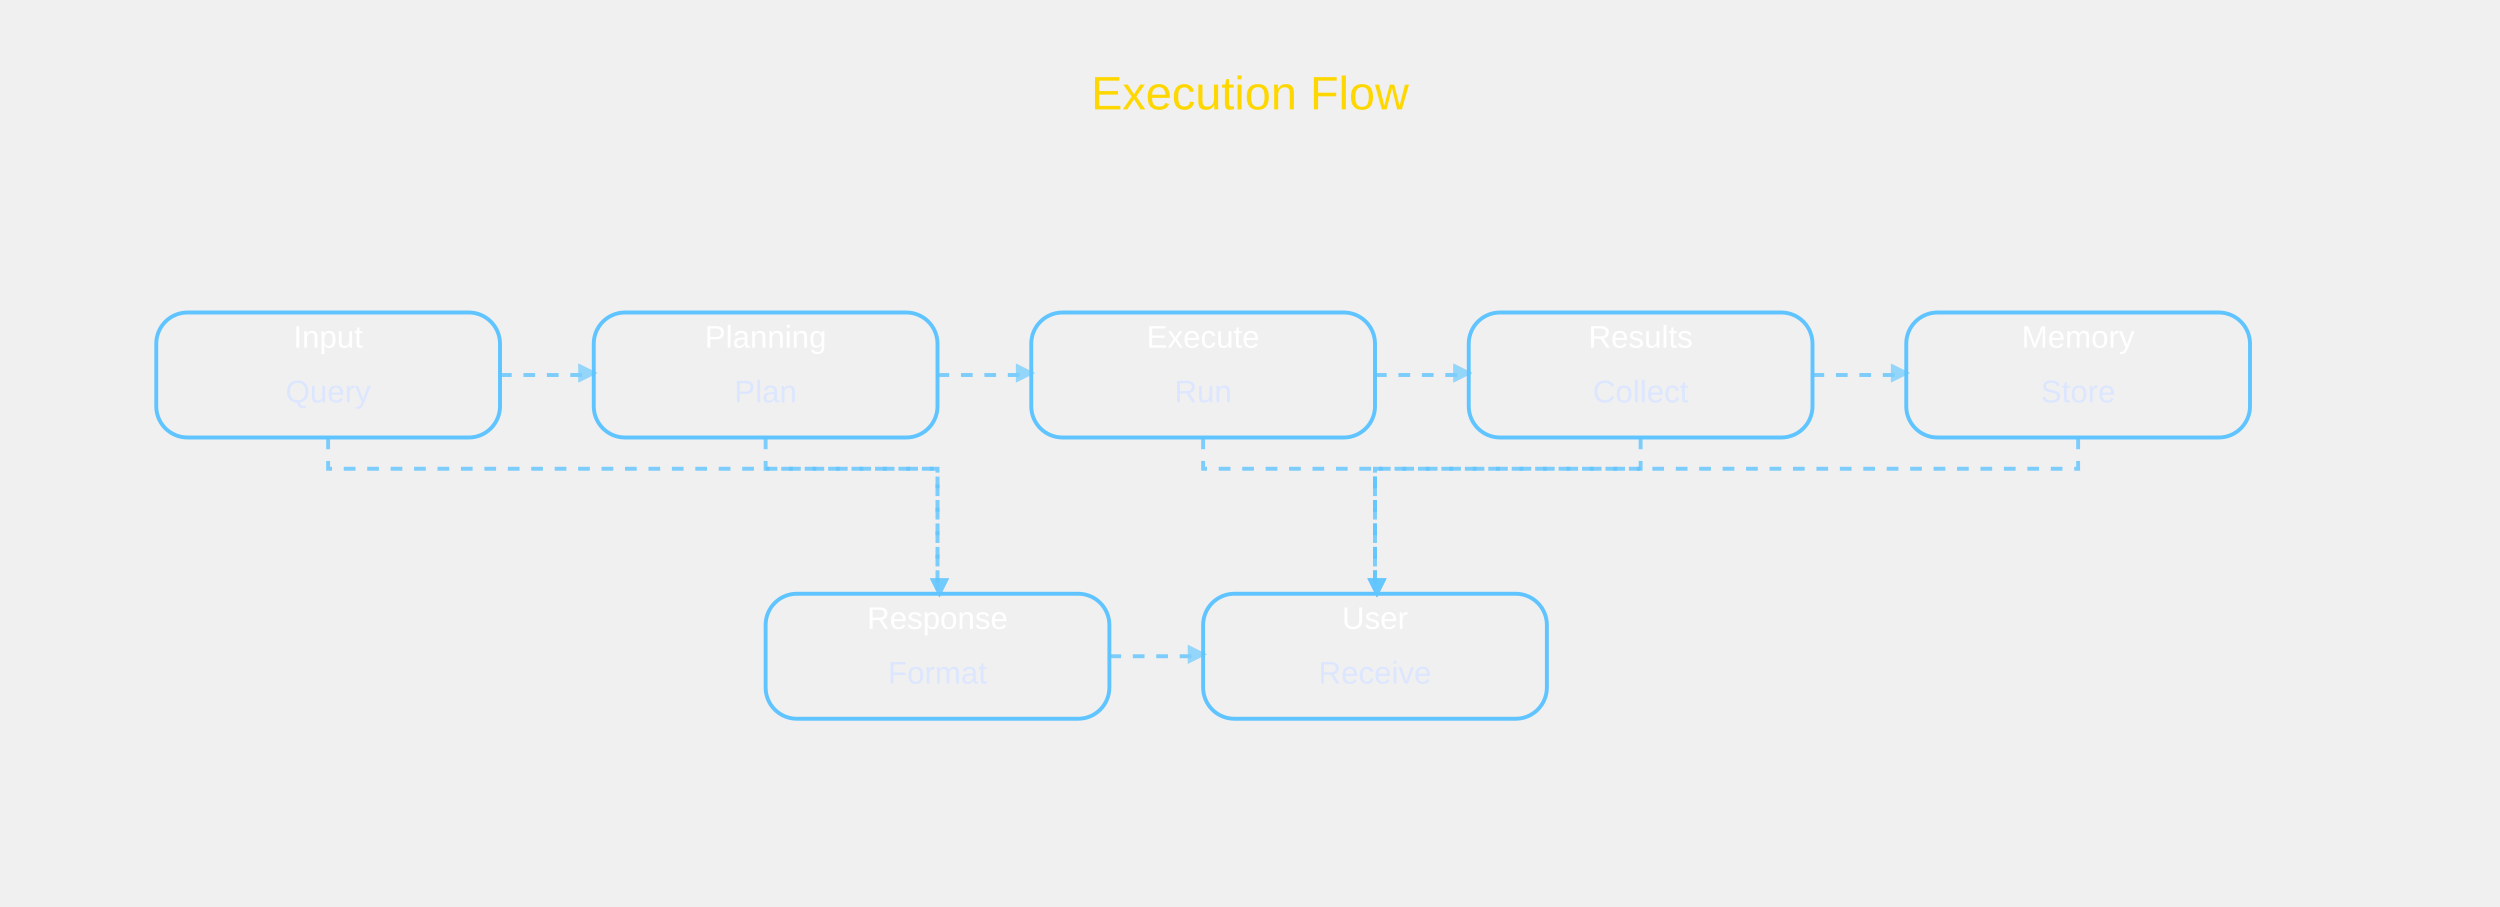
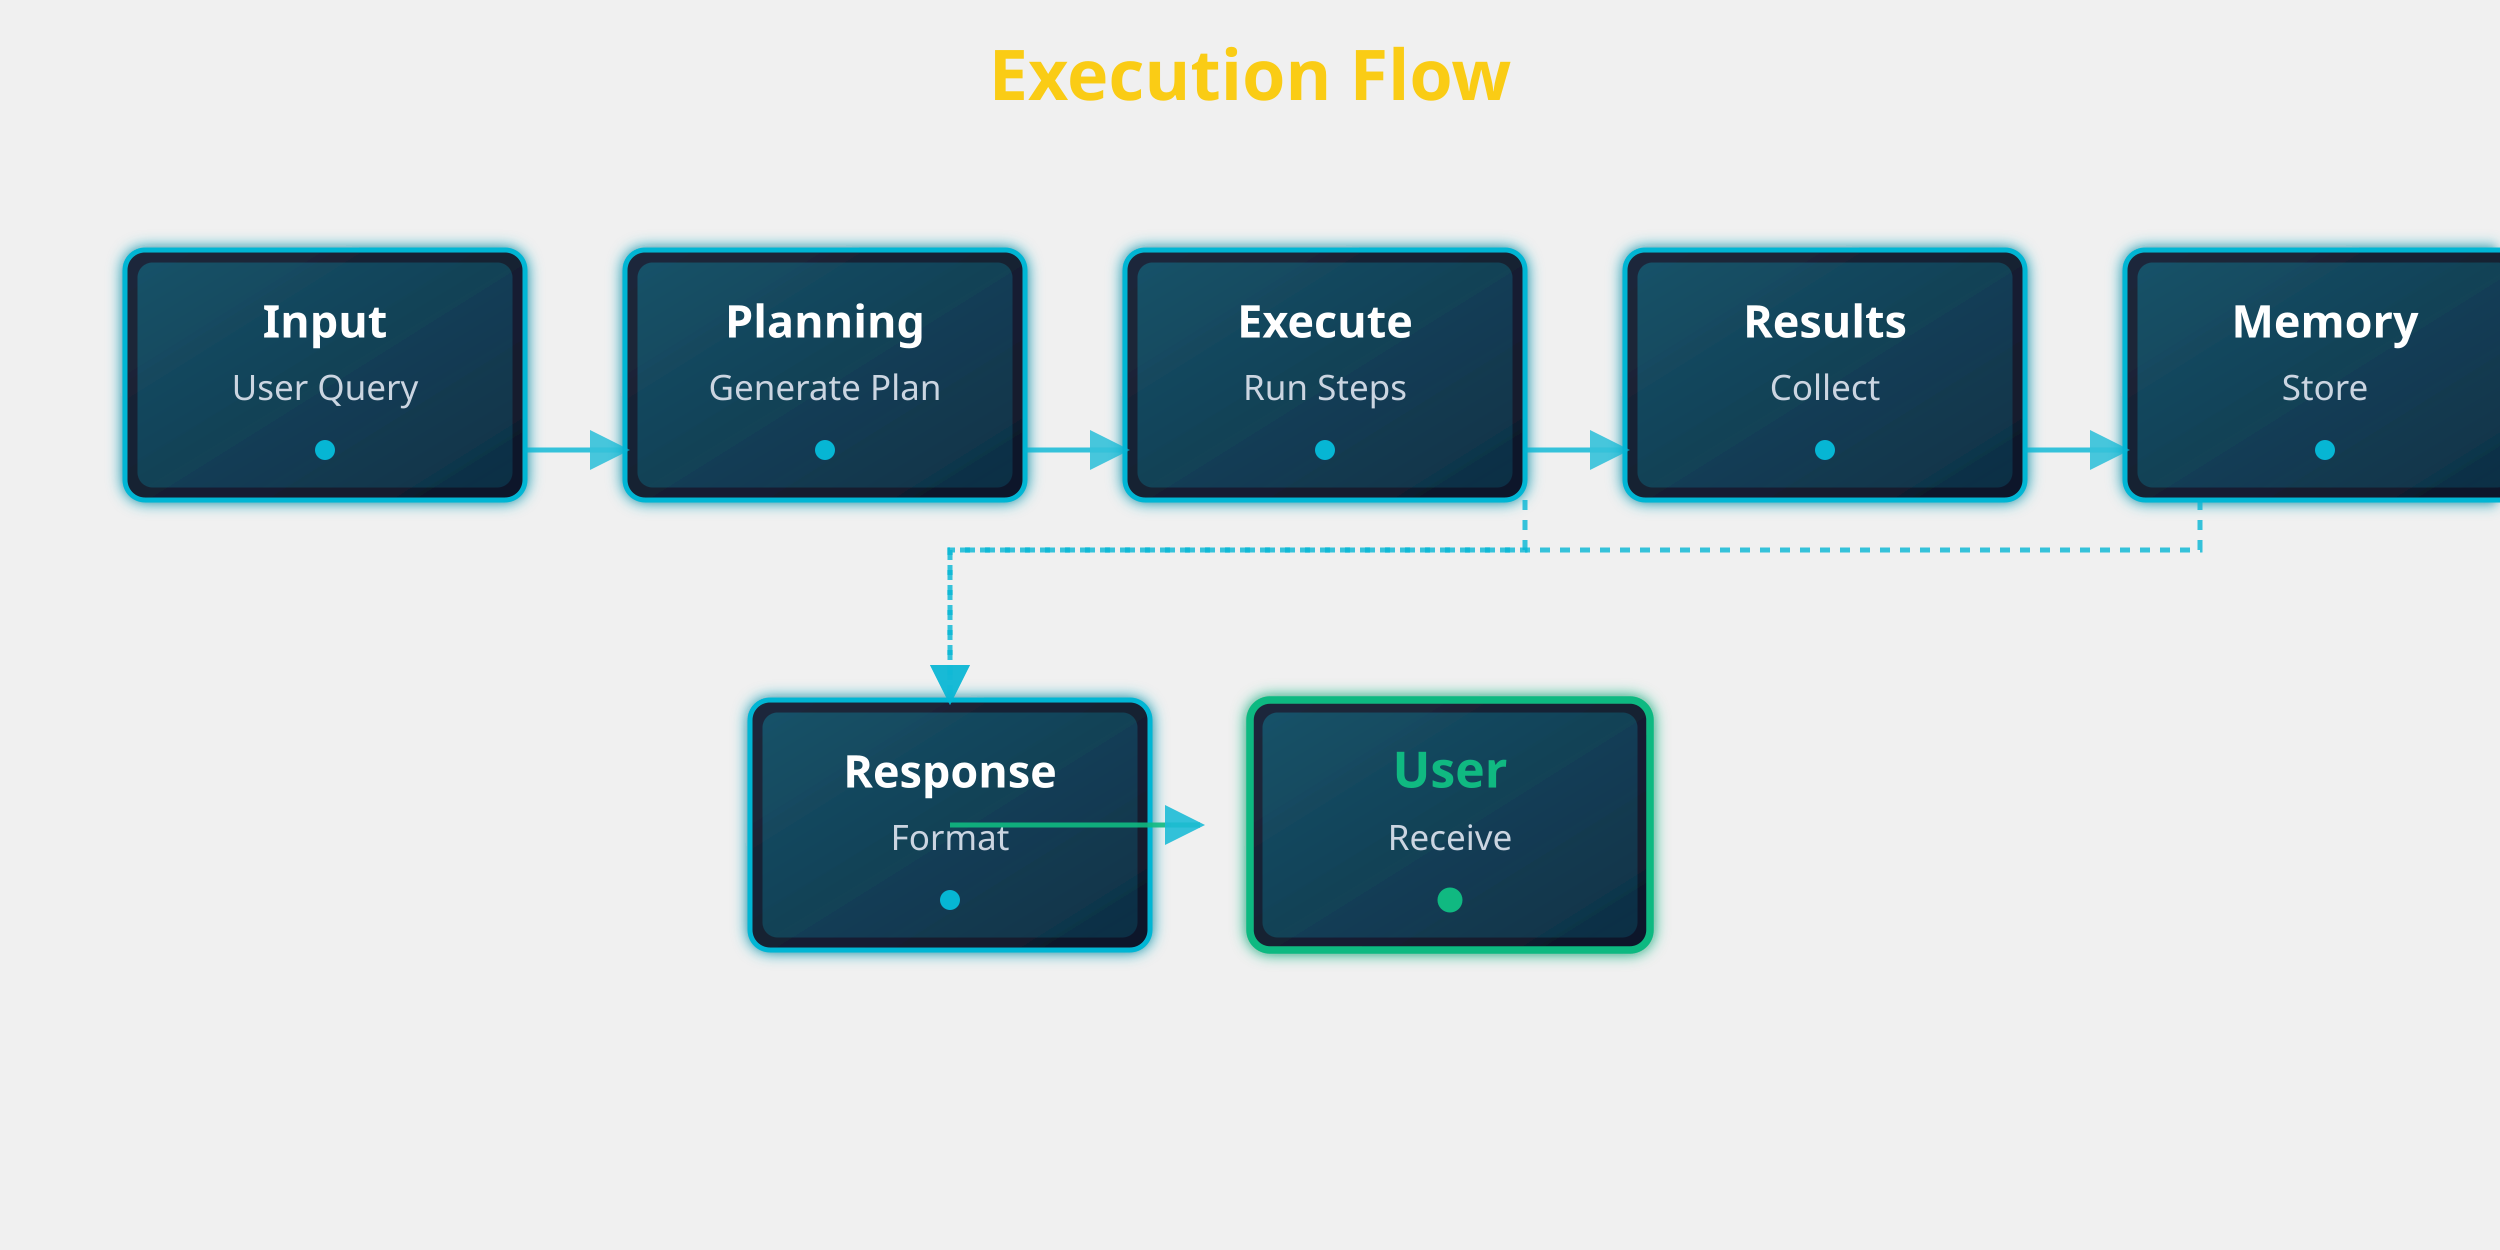
- <svg xmlns="http://www.w3.org/2000/svg" width="320" height="116">
+ <svg xmlns="http://www.w3.org/2000/svg" width="1000" height="500" viewBox="0 0 1000 500">
  <defs>
-     <linearGradient id="bg" x1="0" y1="0" x2="1" y2="1">
-       <stop offset="0" stop-color="#0a1b4e" />
-       <stop offset="1" stop-color="#001635" />
+     <linearGradient id="boxGrad" x1="0%" y1="0%" x2="100%" y2="100%">
+       <stop offset="0%" style="stop-color:#1e293b;stop-opacity:1" />
+       <stop offset="100%" style="stop-color:#0f172a;stop-opacity:1" />
    </linearGradient>
-     <marker id="arrowhead" markerWidth="5" markerHeight="5" refX="4" refY="3" orient="auto">
-       <polygon points="0 0, 5 2.5, 0 5" fill="#5fc4ff" opacity="0.8" />
+     <linearGradient id="cyanGrad" x1="0%" y1="0%" x2="100%" y2="100%">
+       <stop offset="0%" style="stop-color:#06b6d4;stop-opacity:0.3" />
+       <stop offset="100%" style="stop-color:#0891b2;stop-opacity:0.2" />
+     </linearGradient>
+     <filter id="glow">
+       <feGaussianBlur stdDeviation="3" result="coloredBlur" />
+       <feMerge>
+         <feMergeNode in="coloredBlur" />
+         <feMergeNode in="SourceGraphic" />
+       </feMerge>
+     </filter>
+     <marker id="arrowhead" markerWidth="8" markerHeight="8" refX="7" refY="4" orient="auto">
+       <polygon points="0 0, 8 4, 0 8" fill="#06b6d4" opacity="0.9" />
    </marker>
  </defs>
-   <text x="160" y="14" font-family="Arial, sans-serif" font-size="6" font-weight="normal" fill="#ffd700" text-anchor="middle">Execution Flow</text>
-   <g>
-     <rect x="20" y="40" width="44" height="16" rx="4" fill="none" stroke="#5fc4ff" stroke-width="0.5" />
-     <text x="42.0" y="44.5" font-family="Arial, sans-serif" font-size="4" font-weight="normal" fill="#ffffff" text-anchor="middle">Input</text>
-     <text x="42.0" y="51.5" font-family="Arial, sans-serif" font-size="4" fill="#dce6ff" text-anchor="middle">Query</text>
+   <text x="500" y="40" font-family="system-ui, sans-serif" font-size="28" font-weight="bold" fill="#facc15" text-anchor="middle">Execution Flow</text>
+   <g transform="translate(50, 100)">
+     <g>
+       <rect x="0" y="0" width="160" height="100" rx="8" fill="url(#boxGrad)" stroke="#06b6d4" stroke-width="2" filter="url(#glow)" />
+       <rect x="5" y="5" width="150" height="90" rx="6" fill="url(#cyanGrad)" />
+       <text x="80" y="35" font-family="system-ui, sans-serif" font-size="18" font-weight="bold" fill="#ffffff" text-anchor="middle">Input</text>
+       <text x="80" y="60" font-family="system-ui, sans-serif" font-size="14" fill="#cbd5e1" text-anchor="middle">User Query</text>
+       <circle cx="80" cy="80" r="4" fill="#06b6d4" />
+     </g>
+     <g transform="translate(200, 0)">
+       <rect x="0" y="0" width="160" height="100" rx="8" fill="url(#boxGrad)" stroke="#06b6d4" stroke-width="2" filter="url(#glow)" />
+       <rect x="5" y="5" width="150" height="90" rx="6" fill="url(#cyanGrad)" />
+       <text x="80" y="35" font-family="system-ui, sans-serif" font-size="18" font-weight="bold" fill="#ffffff" text-anchor="middle">Planning</text>
+       <text x="80" y="60" font-family="system-ui, sans-serif" font-size="14" fill="#cbd5e1" text-anchor="middle">Generate Plan</text>
+       <circle cx="80" cy="80" r="4" fill="#06b6d4" />
+     </g>
+     <g transform="translate(400, 0)">
+       <rect x="0" y="0" width="160" height="100" rx="8" fill="url(#boxGrad)" stroke="#06b6d4" stroke-width="2" filter="url(#glow)" />
+       <rect x="5" y="5" width="150" height="90" rx="6" fill="url(#cyanGrad)" />
+       <text x="80" y="35" font-family="system-ui, sans-serif" font-size="18" font-weight="bold" fill="#ffffff" text-anchor="middle">Execute</text>
+       <text x="80" y="60" font-family="system-ui, sans-serif" font-size="14" fill="#cbd5e1" text-anchor="middle">Run Steps</text>
+       <circle cx="80" cy="80" r="4" fill="#06b6d4" />
+     </g>
+     <g transform="translate(600, 0)">
+       <rect x="0" y="0" width="160" height="100" rx="8" fill="url(#boxGrad)" stroke="#06b6d4" stroke-width="2" filter="url(#glow)" />
+       <rect x="5" y="5" width="150" height="90" rx="6" fill="url(#cyanGrad)" />
+       <text x="80" y="35" font-family="system-ui, sans-serif" font-size="18" font-weight="bold" fill="#ffffff" text-anchor="middle">Results</text>
+       <text x="80" y="60" font-family="system-ui, sans-serif" font-size="14" fill="#cbd5e1" text-anchor="middle">Collect</text>
+       <circle cx="80" cy="80" r="4" fill="#06b6d4" />
+     </g>
+     <g transform="translate(800, 0)">
+       <rect x="0" y="0" width="160" height="100" rx="8" fill="url(#boxGrad)" stroke="#06b6d4" stroke-width="2" filter="url(#glow)" />
+       <rect x="5" y="5" width="150" height="90" rx="6" fill="url(#cyanGrad)" />
+       <text x="80" y="35" font-family="system-ui, sans-serif" font-size="18" font-weight="bold" fill="#ffffff" text-anchor="middle">Memory</text>
+       <text x="80" y="60" font-family="system-ui, sans-serif" font-size="14" fill="#cbd5e1" text-anchor="middle">Store</text>
+       <circle cx="80" cy="80" r="4" fill="#06b6d4" />
+     </g>
  </g>
-   <g>
-     <rect x="76" y="40" width="44" height="16" rx="4" fill="none" stroke="#5fc4ff" stroke-width="0.5" />
-     <text x="98.0" y="44.5" font-family="Arial, sans-serif" font-size="4" font-weight="normal" fill="#ffffff" text-anchor="middle">Planning</text>
-     <text x="98.0" y="51.5" font-family="Arial, sans-serif" font-size="4" fill="#dce6ff" text-anchor="middle">Plan</text>
+   <g transform="translate(300, 280)">
+     <g>
+       <rect x="0" y="0" width="160" height="100" rx="8" fill="url(#boxGrad)" stroke="#06b6d4" stroke-width="2" filter="url(#glow)" />
+       <rect x="5" y="5" width="150" height="90" rx="6" fill="url(#cyanGrad)" />
+       <text x="80" y="35" font-family="system-ui, sans-serif" font-size="18" font-weight="bold" fill="#ffffff" text-anchor="middle">Response</text>
+       <text x="80" y="60" font-family="system-ui, sans-serif" font-size="14" fill="#cbd5e1" text-anchor="middle">Format</text>
+       <circle cx="80" cy="80" r="4" fill="#06b6d4" />
+     </g>
+     <g transform="translate(200, 0)">
+       <rect x="0" y="0" width="160" height="100" rx="8" fill="url(#boxGrad)" stroke="#10b981" stroke-width="3" filter="url(#glow)" />
+       <rect x="5" y="5" width="150" height="90" rx="6" fill="url(#cyanGrad)" />
+       <text x="80" y="35" font-family="system-ui, sans-serif" font-size="20" font-weight="bold" fill="#10b981" text-anchor="middle">User</text>
+       <text x="80" y="60" font-family="system-ui, sans-serif" font-size="14" fill="#cbd5e1" text-anchor="middle">Receive</text>
+       <circle cx="80" cy="80" r="5" fill="#10b981" />
+     </g>
  </g>
-   <g>
-     <rect x="132" y="40" width="44" height="16" rx="4" fill="none" stroke="#5fc4ff" stroke-width="0.5" />
-     <text x="154.0" y="44.5" font-family="Arial, sans-serif" font-size="4" font-weight="normal" fill="#ffffff" text-anchor="middle">Execute</text>
-     <text x="154.0" y="51.5" font-family="Arial, sans-serif" font-size="4" fill="#dce6ff" text-anchor="middle">Run</text>
-   </g>
-   <g>
-     <rect x="188" y="40" width="44" height="16" rx="4" fill="none" stroke="#5fc4ff" stroke-width="0.5" />
-     <text x="210.0" y="44.5" font-family="Arial, sans-serif" font-size="4" font-weight="normal" fill="#ffffff" text-anchor="middle">Results</text>
-     <text x="210.0" y="51.5" font-family="Arial, sans-serif" font-size="4" fill="#dce6ff" text-anchor="middle">Collect</text>
-   </g>
-   <g>
-     <rect x="244" y="40" width="44" height="16" rx="4" fill="none" stroke="#5fc4ff" stroke-width="0.5" />
-     <text x="266.0" y="44.5" font-family="Arial, sans-serif" font-size="4" font-weight="normal" fill="#ffffff" text-anchor="middle">Memory</text>
-     <text x="266.0" y="51.5" font-family="Arial, sans-serif" font-size="4" fill="#dce6ff" text-anchor="middle">Store</text>
-   </g>
-   <g>
-     <rect x="98" y="76" width="44" height="16" rx="4" fill="none" stroke="#5fc4ff" stroke-width="0.5" />
-     <text x="120.0" y="80.5" font-family="Arial, sans-serif" font-size="4" font-weight="normal" fill="#ffffff" text-anchor="middle">Response</text>
-     <text x="120.0" y="87.5" font-family="Arial, sans-serif" font-size="4" fill="#dce6ff" text-anchor="middle">Format</text>
-   </g>
-   <g>
-     <rect x="154" y="76" width="44" height="16" rx="4" fill="none" stroke="#5fc4ff" stroke-width="0.5" />
-     <text x="176.0" y="80.5" font-family="Arial, sans-serif" font-size="4" font-weight="normal" fill="#ffffff" text-anchor="middle">User</text>
-     <text x="176.0" y="87.5" font-family="Arial, sans-serif" font-size="4" fill="#dce6ff" text-anchor="middle">Receive</text>
-   </g>
-   <path d="M 266.0 56.0 L 266.0 60.0 L 176.0 60.0 L 176.0 76.0" stroke="#5fc4ff" stroke-width="0.5" stroke-dasharray="1.5,1.5" fill="none" marker-end="url(#arrowhead)" opacity="0.8" />
-   <path d="M 210.0 56.0 L 210.0 60.0 L 176.0 60.0 L 176.0 76.0" stroke="#5fc4ff" stroke-width="0.5" stroke-dasharray="1.5,1.5" fill="none" marker-end="url(#arrowhead)" opacity="0.8" />
-   <path d="M 154.0 56.0 L 154.0 60.0 L 176.0 60.0 L 176.0 76.0" stroke="#5fc4ff" stroke-width="0.5" stroke-dasharray="1.5,1.5" fill="none" marker-end="url(#arrowhead)" opacity="0.8" />
-   <path d="M 98.0 56.0 L 98.0 60.0 L 120.0 60.0 L 120.0 76.0" stroke="#5fc4ff" stroke-width="0.5" stroke-dasharray="1.5,1.5" fill="none" marker-end="url(#arrowhead)" opacity="0.8" />
-   <path d="M 42.0 56.0 L 42.0 60.0 L 120.0 60.0 L 120.0 76.0" stroke="#5fc4ff" stroke-width="0.5" stroke-dasharray="1.5,1.5" fill="none" marker-end="url(#arrowhead)" opacity="0.8" />
-   <path d="M 142.0 84.0 L 154.0 84.0" stroke="#5fc4ff" stroke-width="0.5" stroke-dasharray="1.5,1.5" fill="none" marker-end="url(#arrowhead)" opacity="0.8" />
-   <path d="M 232.0 48.0 L 244.0 48.0" stroke="#5fc4ff" stroke-width="0.5" stroke-dasharray="1.5,1.5" fill="none" marker-end="url(#arrowhead)" opacity="0.8" />
-   <path d="M 176.0 48.0 L 188.0 48.0" stroke="#5fc4ff" stroke-width="0.5" stroke-dasharray="1.5,1.5" fill="none" marker-end="url(#arrowhead)" opacity="0.8" />
-   <path d="M 120.0 48.0 L 132.0 48.0" stroke="#5fc4ff" stroke-width="0.5" stroke-dasharray="1.5,1.5" fill="none" marker-end="url(#arrowhead)" opacity="0.8" />
-   <path d="M 64.0 48.0 L 76.0 48.0" stroke="#5fc4ff" stroke-width="0.5" stroke-dasharray="1.5,1.5" fill="none" marker-end="url(#arrowhead)" opacity="0.8" />
+   <path d="M 210 180 L 250 180" fill="none" stroke="#06b6d4" stroke-width="2" marker-end="url(#arrowhead)" opacity="0.8" />
+   <path d="M 410 180 L 450 180" fill="none" stroke="#06b6d4" stroke-width="2" marker-end="url(#arrowhead)" opacity="0.8" />
+   <path d="M 610 180 L 650 180" fill="none" stroke="#06b6d4" stroke-width="2" marker-end="url(#arrowhead)" opacity="0.8" />
+   <path d="M 810 180 L 850 180" fill="none" stroke="#06b6d4" stroke-width="2" marker-end="url(#arrowhead)" opacity="0.8" />
+   <path d="M 880 200 L 880 220 L 380 220 L 380 280" fill="none" stroke="#06b6d4" stroke-width="2" stroke-dasharray="4,4" marker-end="url(#arrowhead)" opacity="0.8" />
+   <path d="M 610 200 L 610 220 L 380 220 L 380 280" fill="none" stroke="#06b6d4" stroke-width="2" stroke-dasharray="4,4" marker-end="url(#arrowhead)" opacity="0.8" />
+   <path d="M 380 330 L 480 330" fill="none" stroke="#10b981" stroke-width="2" marker-end="url(#arrowhead)" opacity="0.9" />
</svg>
